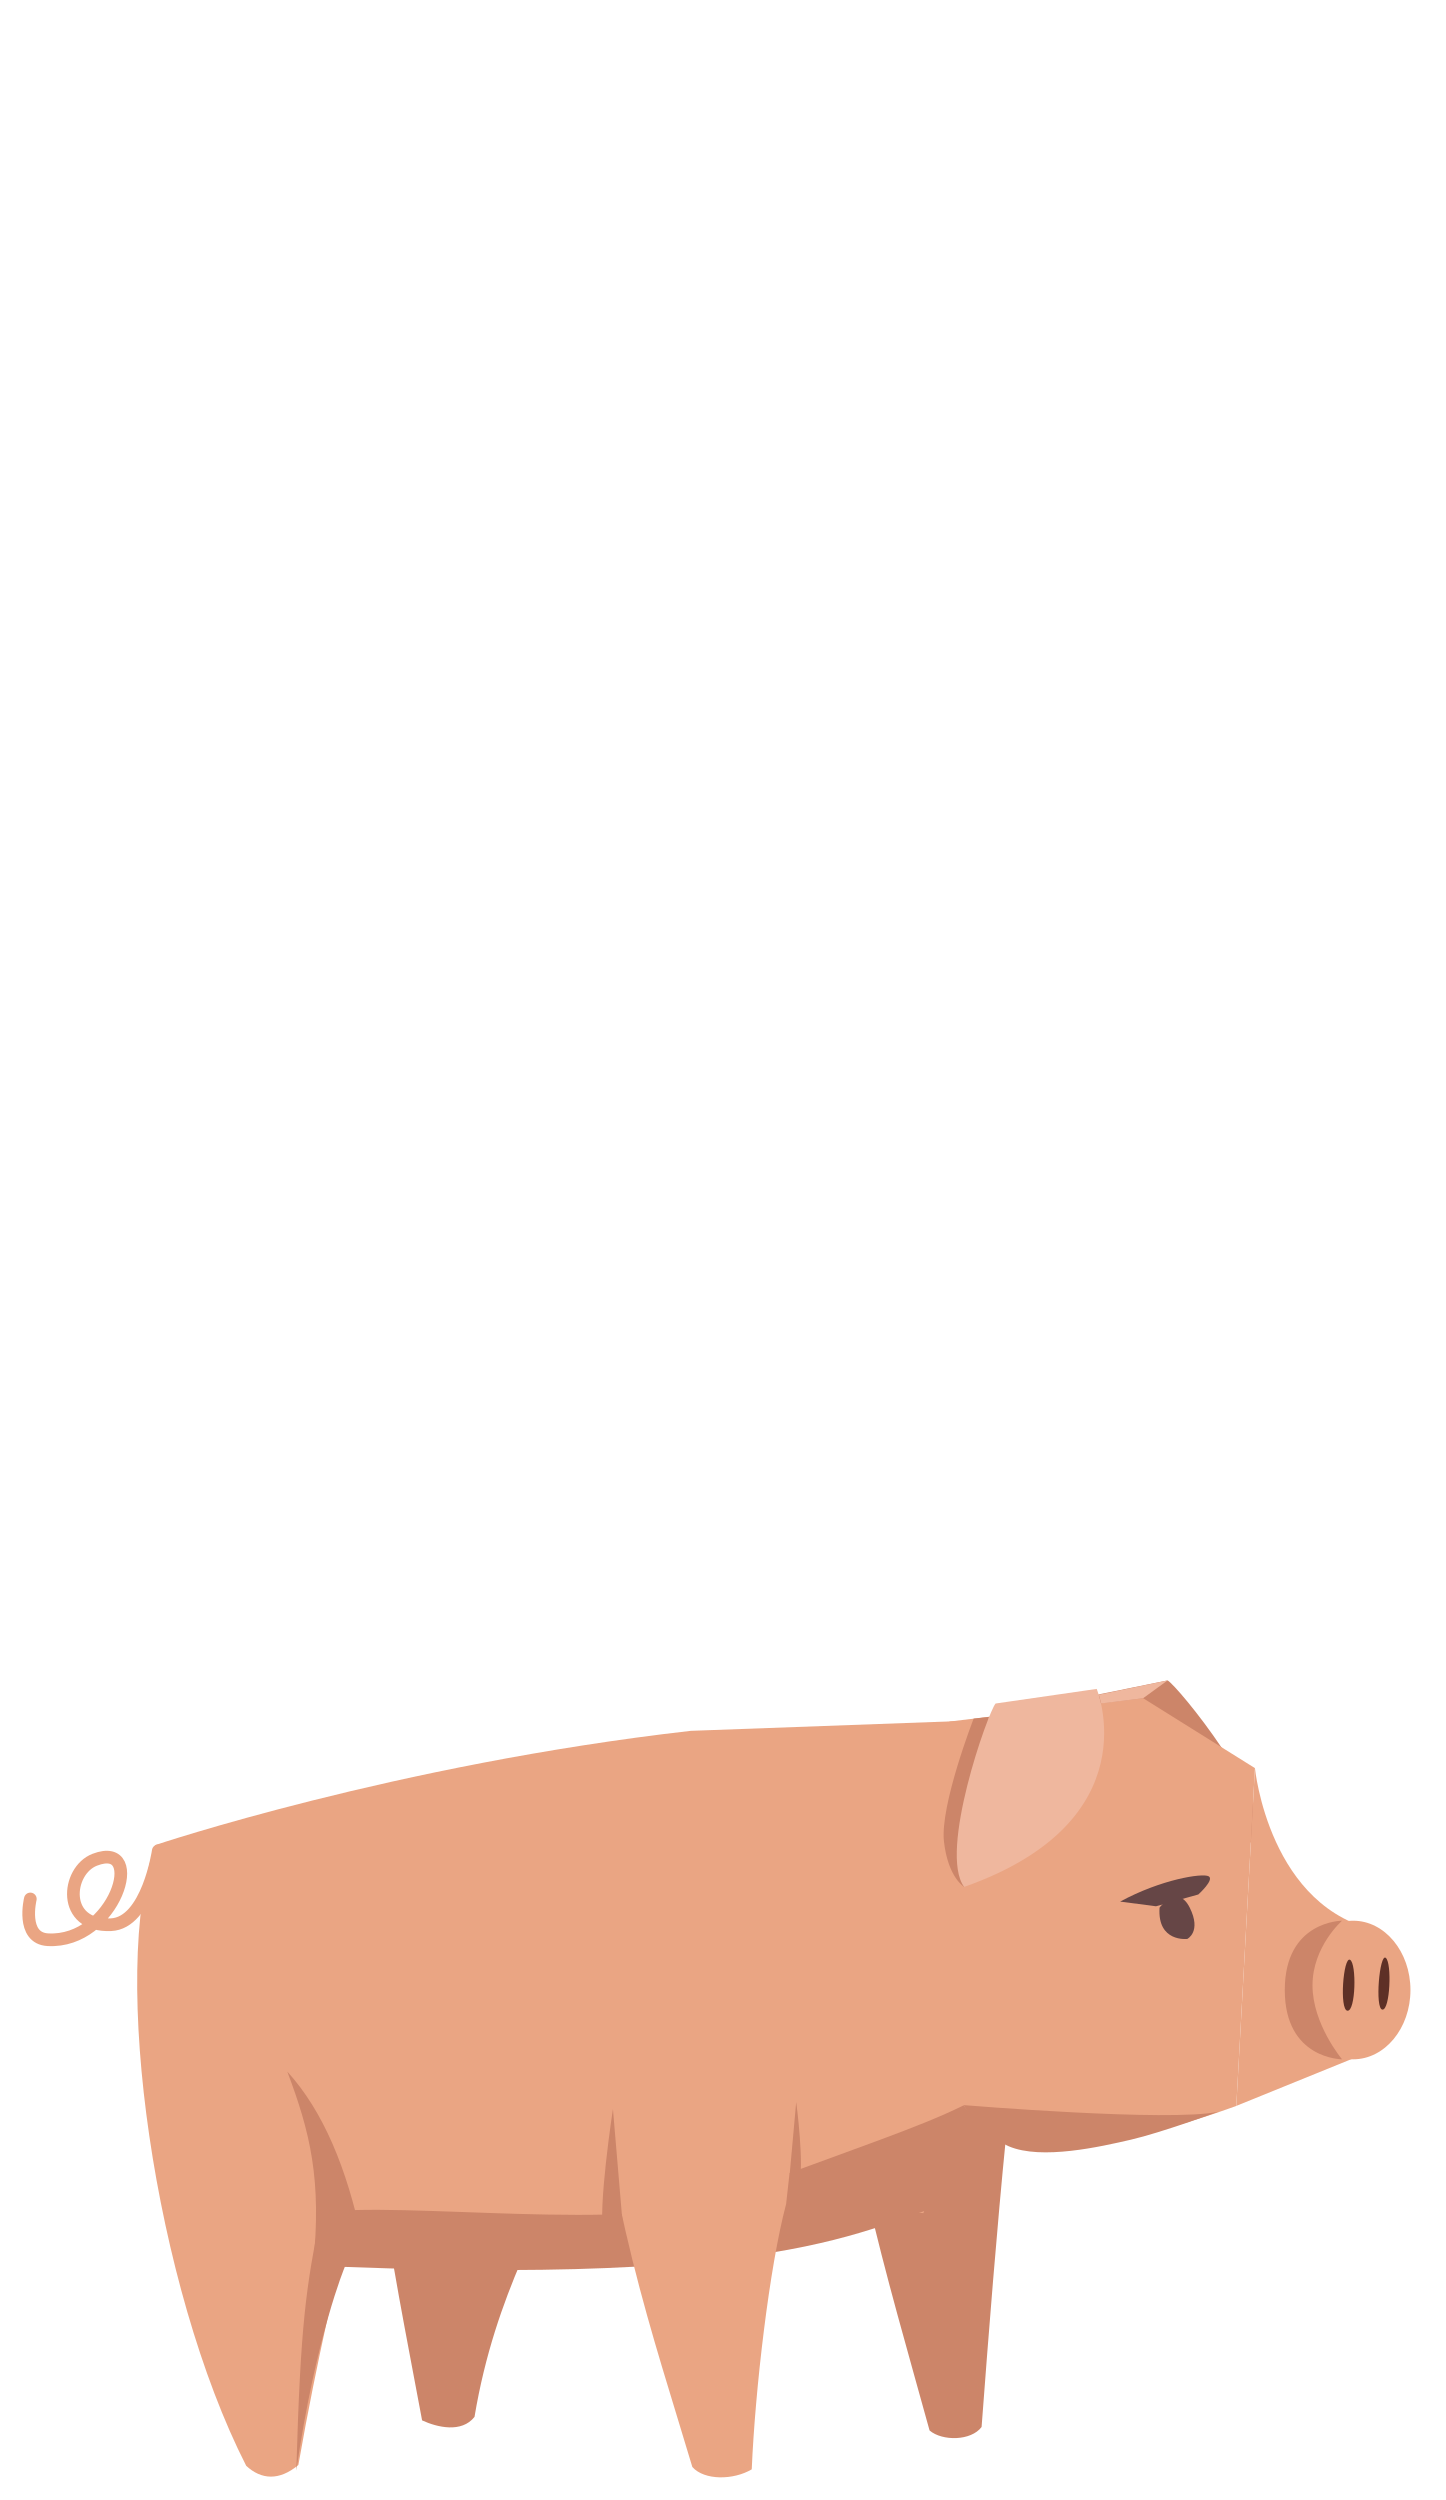
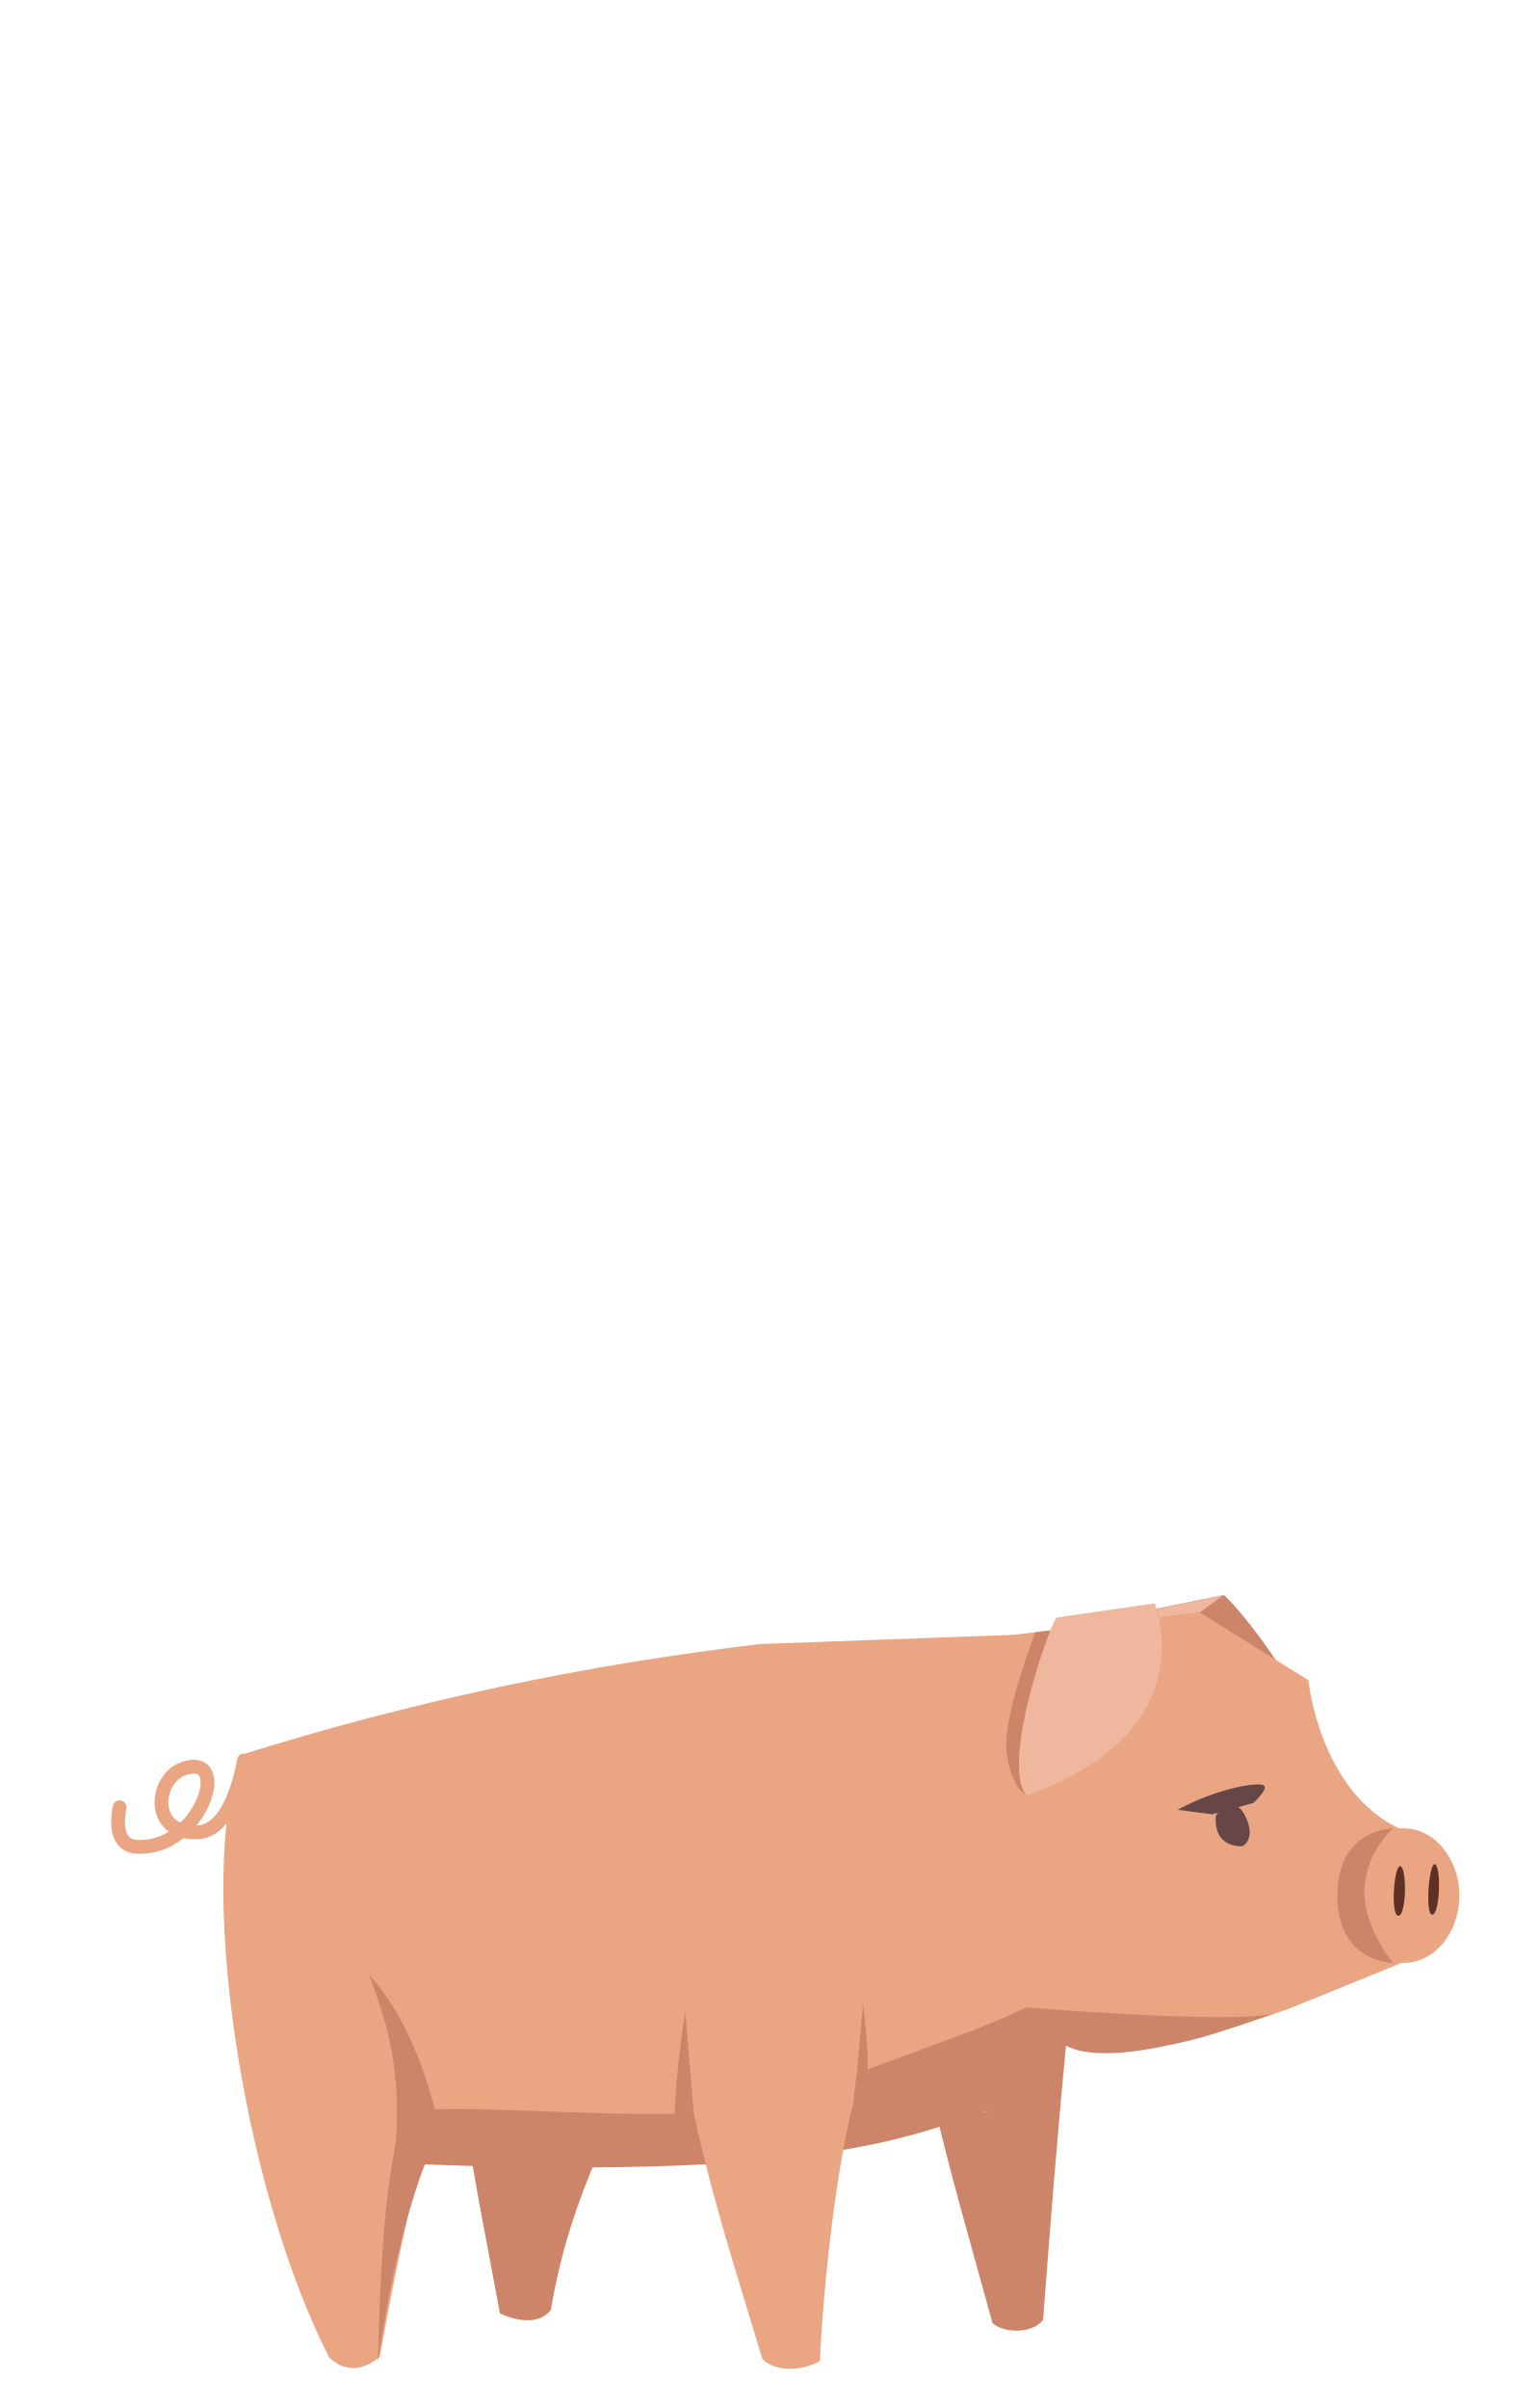
- <svg xmlns="http://www.w3.org/2000/svg" version="1.1" id="_x31_" x="0px" y="0px" width="85.56px" height="147.969px" viewBox="0 0 85.56 147.969" enable-background="new 0 0 85.56 147.969" xml:space="preserve">
+ <svg xmlns="http://www.w3.org/2000/svg" width="223.438" height="349.423" viewBox="0 0 223.438 349.423">
  <g>
-     <path fill="#CC8569" d="M69.108,99.459l-5.925,1.204c0,0-0.421,8.451,11.339,8.387C75.265,106.593,69.7,99.785,69.108,99.459z" />
-     <path fill="#EAA583" d="M74.277,104.65c0,0,0.827,8.411,7.446,9.652l0.276,6.756l-8.825,3.585L74.277,104.65z" />
-     <path fill="#CC8569" d="M21.892,113.869c-0.46,11.914,1.138,18.9,3.091,29.388c0.896,0.414,2.344,0.758,3.102-0.207   c1.241-7.446,4.249-11.882,5.817-16.214L21.892,113.869z" />
-     <path fill="#CC8569" d="M48.571,112.96c1.179,12.942,3.928,21.739,6.448,30.895c0.758,0.643,2.459,0.62,3.079-0.207   c0.85-11.307,1.939-24.579,3.264-30.366L48.571,112.96z" />
-     <path fill="#EAA583" d="M40.885,102.444C23.382,104.439,9.203,109.2,9.203,109.2c-2.754,7.496-0.007,26.198,5.37,36.746   c0.896,0.827,1.948,0.896,3.087-0.048c1.129-6.469,2.487-11.962,2.487-11.962c11.359-1.502,21.535-4.274,34.502-2.946l7.127-17.708   l-2.72-11.5L40.885,102.444z" />
-     <path fill="#CC8569" d="M61.868,120.3c-2.482,4.481-6.894,5.079-19.212,9.859c-5.065,1.966-19.021,0.103-23.664,0.8   c-0.89,4.499-1.204,6.544-1.454,15.264c1.161-7.982,2.87-12.051,2.87-12.051c28.856,1.1,31.281-2.913,37.324-4.196L61.868,120.3z" />
-     <path fill="#CC8569" d="M17.004,122.612c1.349,3.579,2.054,6.396,1.526,11.5l2.875-1.643   C20.53,128.38,19.154,124.972,17.004,122.612z" />
-     <path fill="#EAA583" d="M35.214,119.219c0.503,10.702,3.507,19.216,5.764,26.797c0.712,0.804,2.436,0.781,3.516,0.138   c0.202-4.741,1.044-11.986,2.034-15.697C49.473,105.621,42.767,113.368,35.214,119.219z" />
-     <ellipse fill="#EAA583" cx="80.09" cy="117.784" rx="3.391" ry="4.102" />
-     <path fill="#EAA583" d="M56.214,101.892l11.444-1.379l6.618,4.137l-1.103,19.993c0,0-7.997,3.033-12.548,2.482   c-4.55-0.552-6.205-8.963-6.205-8.963S52.491,104.374,56.214,101.892z" />
-     <path fill="#CC8569" d="M79.434,113.682c0,0-3.391,0-3.391,4.102s3.391,4.102,3.391,4.102s-1.75-2.078-1.75-4.376   C77.683,115.213,79.434,113.682,79.434,113.682z" />
-     <path fill="#5E3026" d="M79.752,119.01c-0.49-0.047-0.242-3.23,0.154-3.014C80.302,116.21,80.242,119.057,79.752,119.01z" />
-     <path fill="#CC8569" d="M58.524,101.617l-0.896,0.103c0,0-1.999,5.136-1.758,7.273c0.241,2.137,1.195,2.689,1.195,2.689   L58.524,101.617z" />
-     <path fill="#5E3026" d="M81.82,118.944c-0.457-0.039-0.167-3.36,0.201-3.062C82.391,116.18,82.277,118.983,81.82,118.944z" />
-     <path fill="#EFB79E" d="M58.926,100.827l5.984-0.865c0,0,3.246,7.813-7.845,11.72C55.536,109.62,58.479,101.334,58.926,100.827z" />
-     <path fill="#CC8569" d="M36.853,131.607l-0.575-6.779c0,0-0.919,5.975-0.552,7.446C36.095,133.744,36.853,131.607,36.853,131.607z" />
-     <path fill="#CC8569" d="M46.746,128.619l0.379-4.205c0,0,0.517,3.815,0.149,5.056S46.746,128.619,46.746,128.619z" />
-     <path fill="#CC8569" d="M57.042,124.597c0,0,12.237,1.011,15.064,0.391c0,0-3.378,1.241-5.171,1.655   c-1.793,0.414-5.297,1.218-7.227,0.391C57.777,126.206,57.042,124.597,57.042,124.597z" />
+     <path d="M177.577,231.459l-14.1,2.864s-1,20.114,26.988,19.963C192.231,248.439,178.984,232.235,177.577,231.459Z" fill="#cc8569" />
+     <path d="M65.2,265.758c-1.095,28.357,2.709,44.984,7.357,69.948,2.134.985,5.579,1.805,7.384-.492,2.954-17.722,10.115-28.28,13.845-38.592Z" fill="#cc8569" />
+     <path d="M128.7,263.594c2.806,30.8,9.35,51.742,15.347,73.534,1.805,1.532,5.853,1.477,7.33-.492,2.024-26.911,4.614-58.5,7.768-72.274Z" fill="#cc8569" />
+     <path d="M110.4,238.564a410.207,410.207,0,0,0-75.408,16.081c-6.556,17.842-.018,62.355,12.782,87.461,2.133,1.969,4.637,2.133,7.347-.115,2.687-15.4,5.919-28.471,5.919-28.471,27.035-3.576,51.256-10.172,82.119-7.011l16.962-42.147-6.474-27.373Z" fill="#eaa583" />
+     <path d="M160.343,281.064c-5.907,10.666-16.409,12.088-45.727,23.465-12.055,4.678-45.273.245-56.322,1.9-2.117,10.708-2.865,15.576-3.462,36.329,2.764-19,6.831-28.684,6.831-28.684,68.681,2.618,74.451-6.933,88.835-9.987Z" fill="#cc8569" />
+     <path d="M53.563,286.567c3.211,8.519,4.887,15.222,3.631,27.372l6.843-3.911C61.956,300.3,58.679,292.183,53.563,286.567Z" fill="#cc8569" />
+     <path d="M96.9,278.491c1.2,25.471,8.347,45.736,13.72,63.779,1.7,1.914,5.8,1.859,8.368.328.482-11.283,2.484-28.528,4.841-37.362C130.842,246.125,114.881,264.565,96.9,278.491Z" fill="#eaa583" />
+     <ellipse cx="203.715" cy="275.074" rx="8.071" ry="9.763" fill="#eaa583" />
+     <path d="M207.6,266.788c-15.752-2.954-17.721-22.973-17.721-22.973l-15.753-9.846-27.239,3.282c-8.861,5.908-4.267,38.726-4.267,38.726S146.56,296,157.39,297.309s29.864-5.908,29.864-5.908l21-8.532Z" fill="#eaa583" />
+     <path d="M202.153,265.311s-8.072,0-8.072,9.763,8.072,9.764,8.072,9.764-4.166-4.947-4.166-10.415A13.239,13.239,0,0,1,202.153,265.311Z" fill="#cc8569" />
+     <path d="M202.91,277.993c-1.166-.113-.575-7.687.367-7.175S204.077,278.105,202.91,277.993Z" fill="#5e3026" />
+     <path d="M152.385,236.6l-2.133.246s-4.759,12.225-4.185,17.312,2.844,6.4,2.844,6.4Z" fill="#cc8569" />
+     <path d="M207.833,277.836c-1.088-.092-.4-8,.479-7.288S208.921,277.928,207.833,277.836Z" fill="#5e3026" />
+     <path d="M153.341,234.716l14.243-2.059s7.726,18.6-18.673,27.9C145.273,255.645,152.278,235.922,153.341,234.716Z" fill="#efb79e" />
+     <path d="M100.805,307.975l-1.367-16.136s-2.188,14.221-1.313,17.722S100.805,307.975,100.805,307.975Z" fill="#cc8569" />
+     <path d="M124.352,300.864l.9-10.01s1.231,9.08.356,12.034S124.352,300.864,124.352,300.864Z" fill="#cc8569" />
+     <path d="M148.857,291.292s29.126,2.407,35.854.93c0,0-8.041,2.954-12.307,3.938s-12.608,2.9-17.2.93A12.853,12.853,0,0,1,148.857,291.292Z" fill="#cc8569" />
    <g>
-       <path fill="#664646" d="M66.299,112.551c2.428-1.319,4.871-1.698,5.237-1.499c0.365,0.199-0.611,1.078-0.611,1.078l-2.504,0.698    L66.299,112.551z" />
-       <path fill="#664646" d="M68.632,112.906c-0.143,2.069,1.641,1.855,1.641,1.855s0.856-0.428,0.143-1.855    S68.632,112.906,68.632,112.906z" />
+       <path d="M170.89,262.62c5.779-3.14,11.594-4.041,12.464-3.569s-1.454,2.567-1.454,2.567l-5.961,1.661Z" fill="#664646" />
+       <path d="M176.442,263.466c-.34,4.925,3.907,4.416,3.907,4.416s2.038-1.019.339-4.416S176.442,263.466,176.442,263.466Z" fill="#664646" />
    </g>
-     <polygon fill="#EFB79E" points="67.659,100.514 69.108,99.459 65.039,100.307 65.177,100.824  " />
-     <path fill="none" stroke="#EAA583" stroke-width="0.75" stroke-linecap="round" stroke-linejoin="round" stroke-miterlimit="10" d="   M9.368,109.545c0,0-0.624,4.279-2.8,4.374c-2.957,0.13-2.633-3.201-0.958-3.846c3.102-1.195,1.187,4.959-2.781,4.734   c-1.6-0.091-1.034-2.413-1.034-2.413" />
+     <polygon points="174.127 233.97 177.577 231.459 167.891 233.477 168.22 234.708 174.127 233.97" fill="#efb79e" />
+     <path d="M35.388,255.465S33.9,265.65,28.724,265.877c-7.038.309-6.266-7.618-2.279-9.153,7.384-2.845,2.826,11.8-6.619,11.267-3.808-.216-2.461-5.743-2.461-5.743" fill="none" stroke="#eaa583" stroke-linecap="round" stroke-linejoin="round" stroke-width="2" />
  </g>
</svg>
